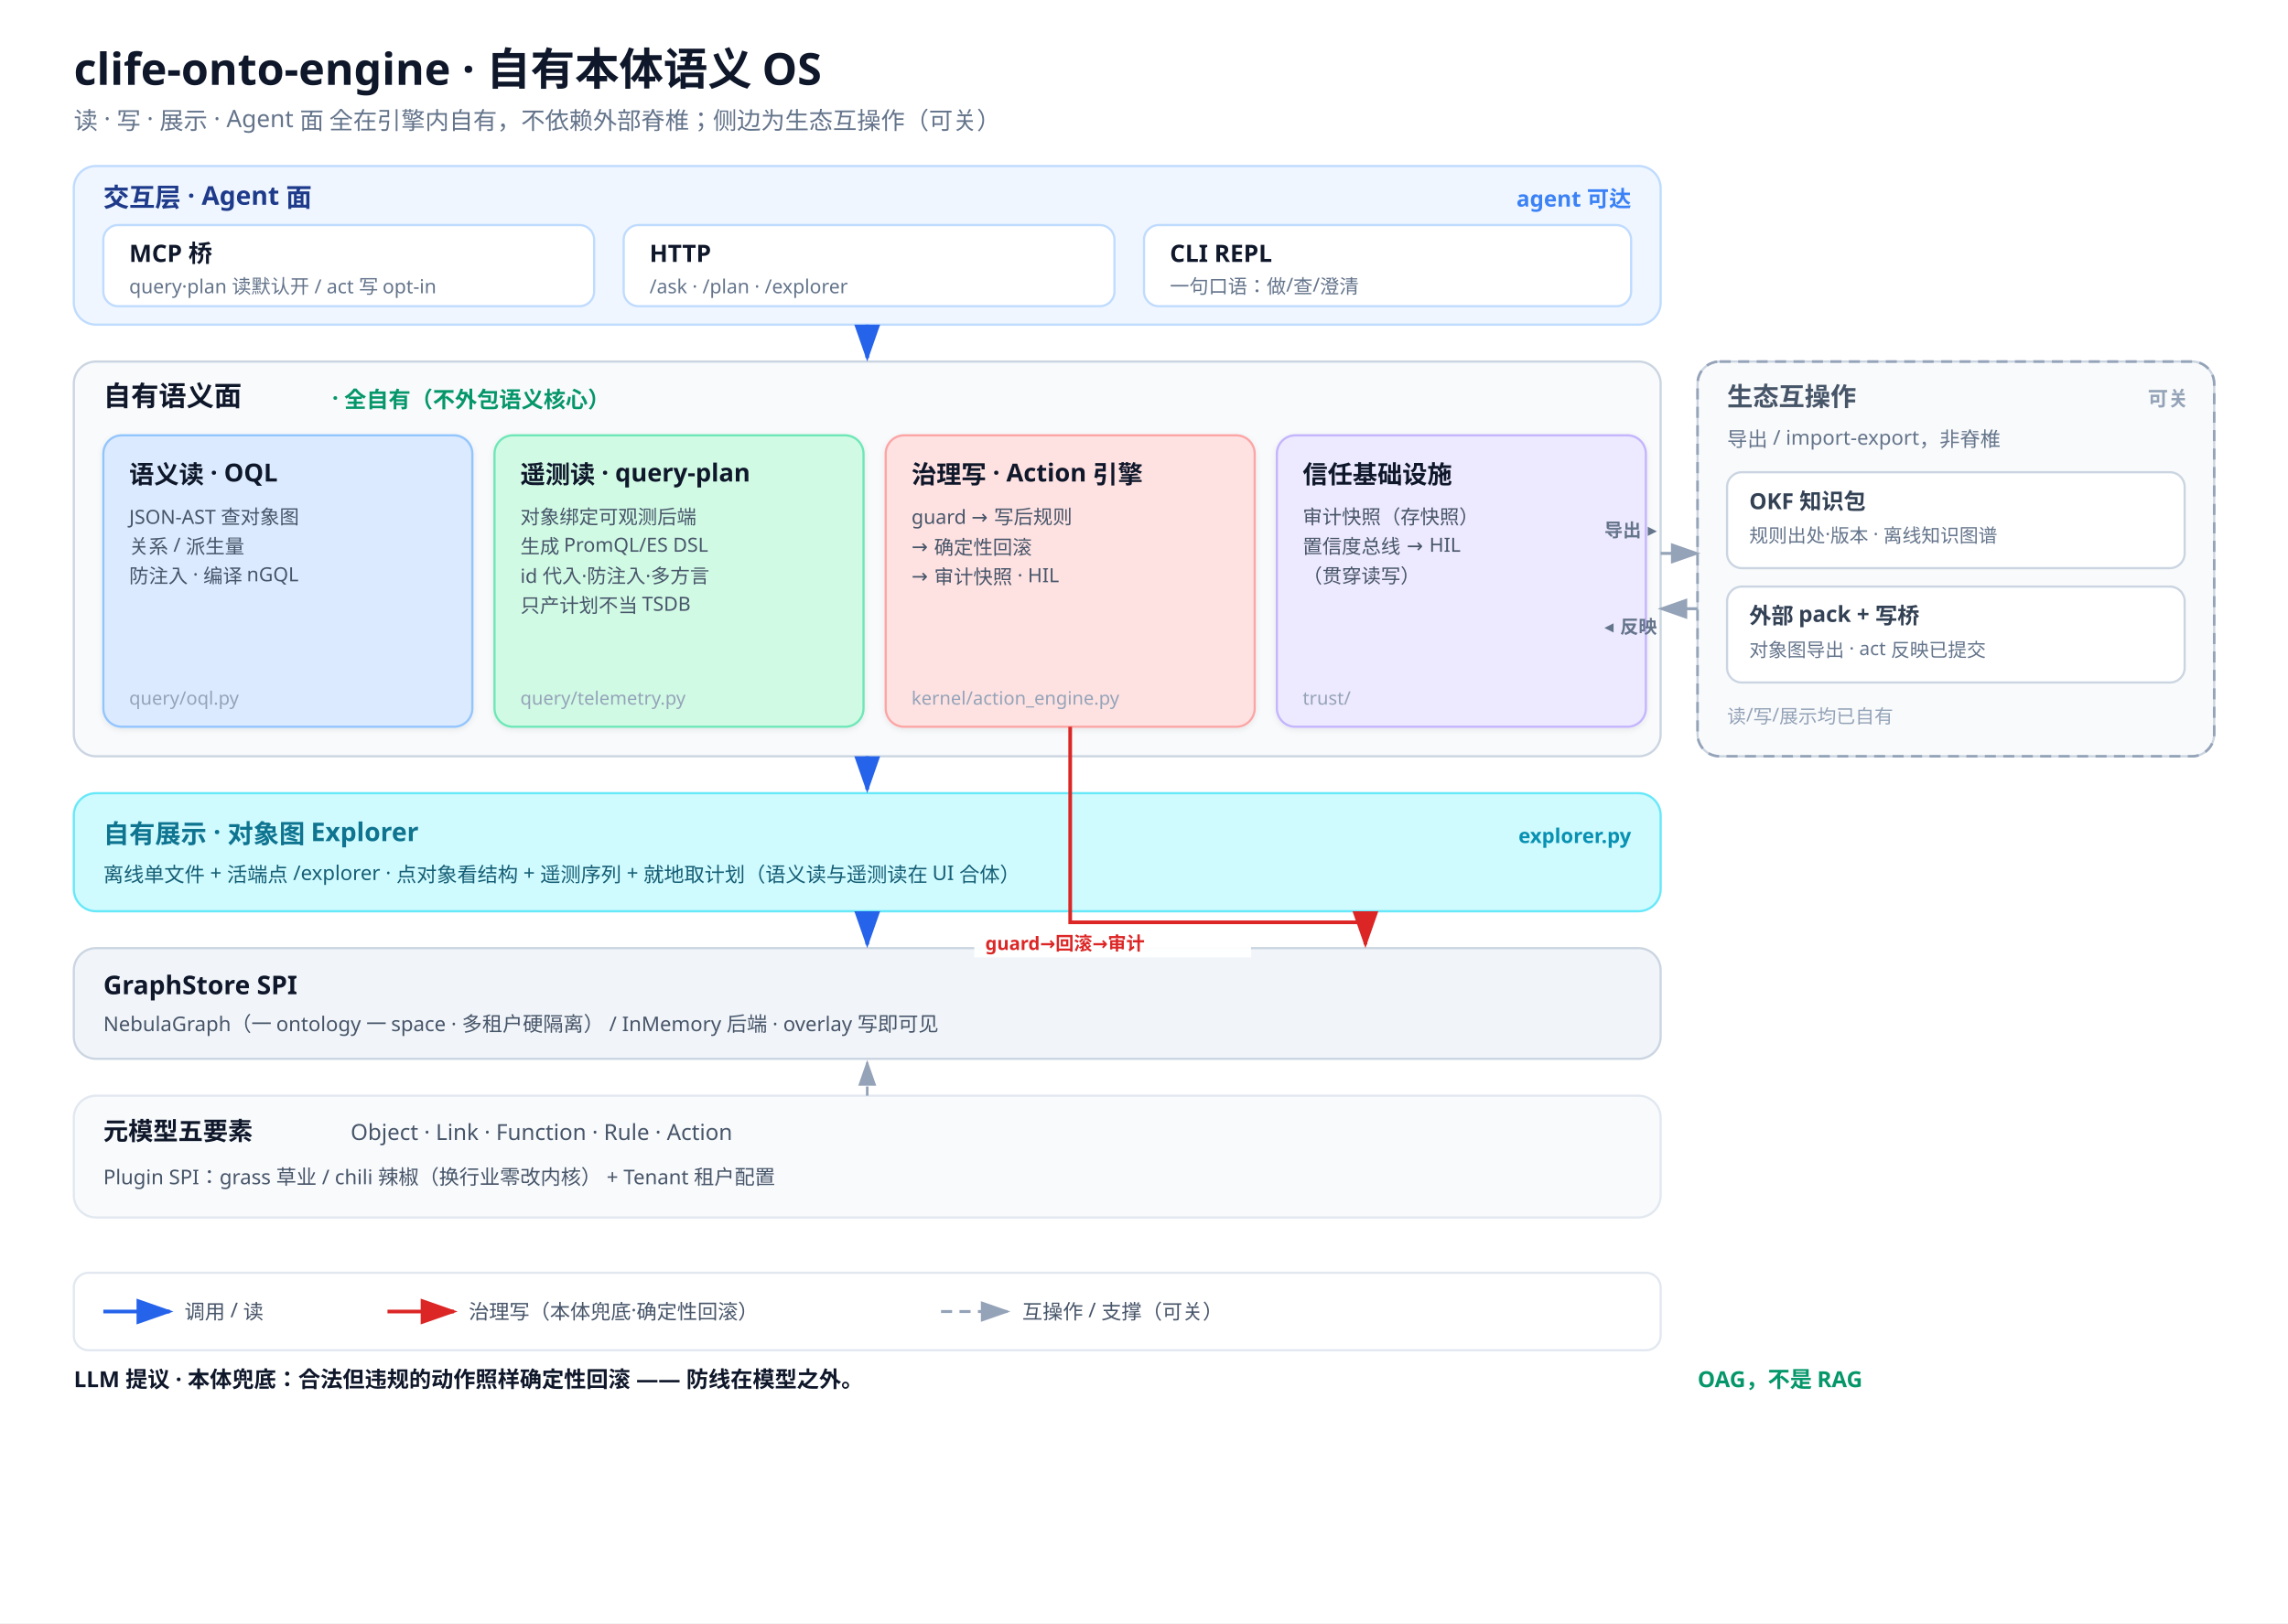
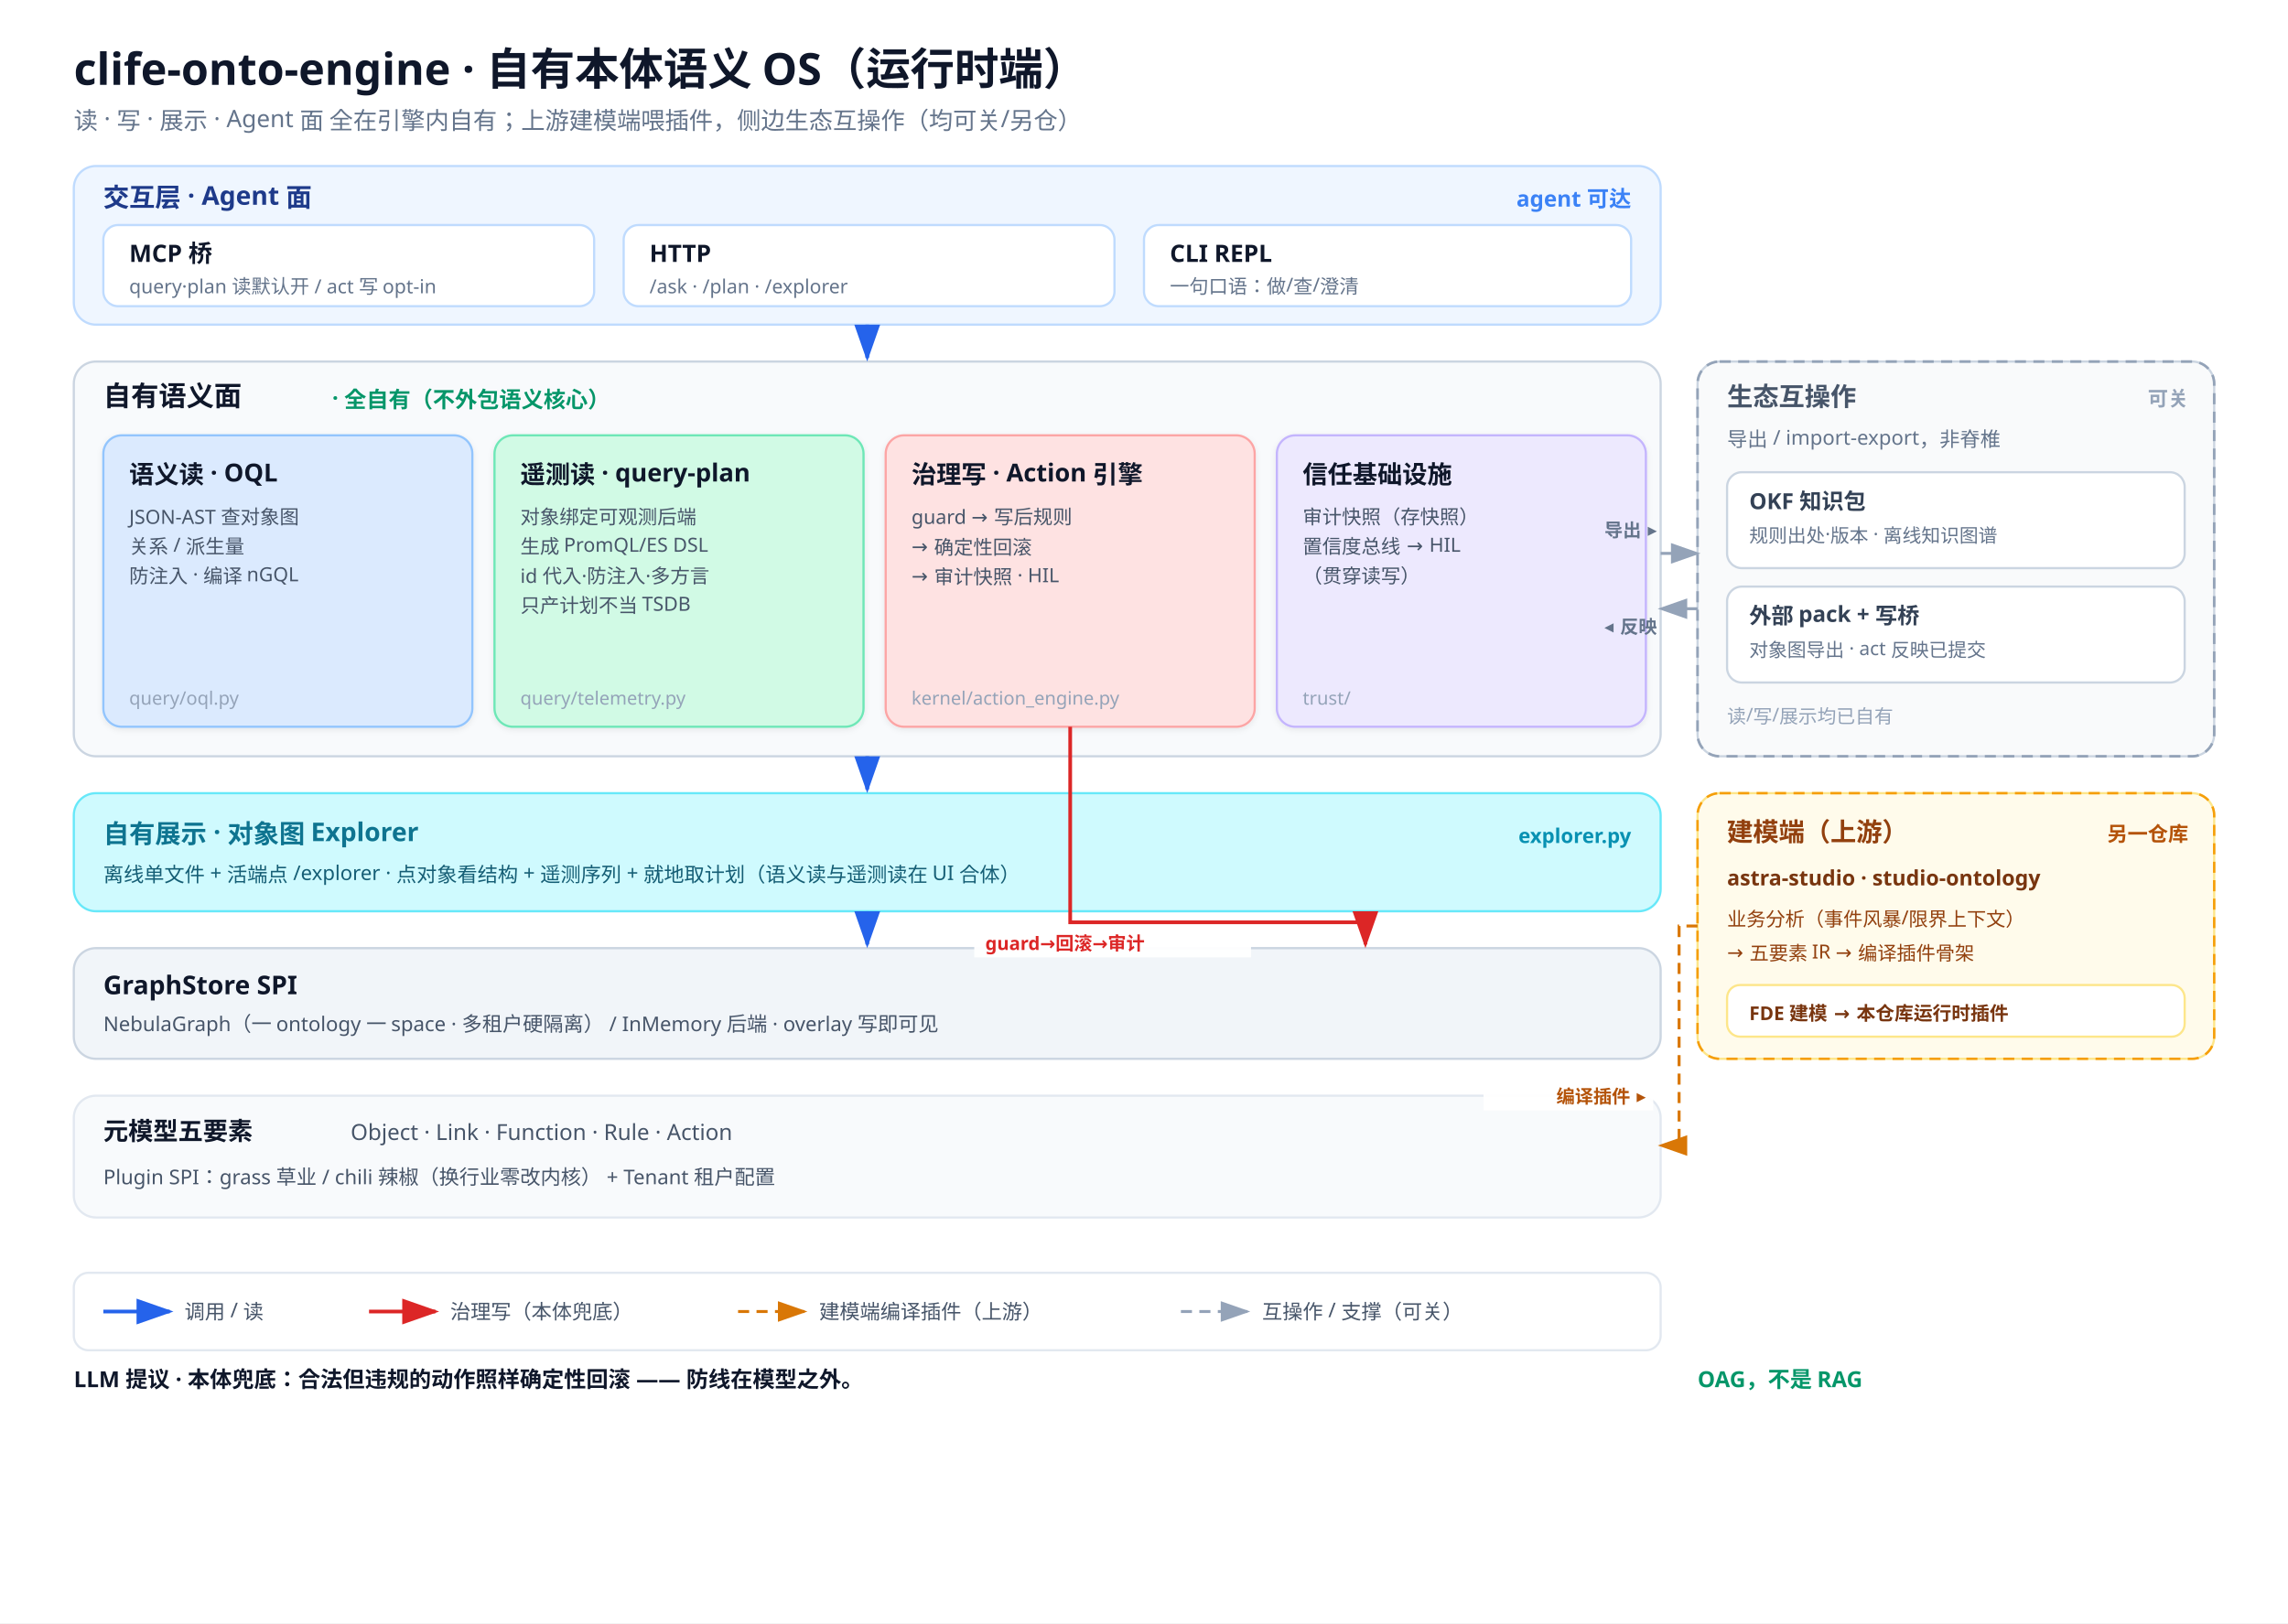
<svg xmlns="http://www.w3.org/2000/svg" viewBox="0 0 1240 880" font-family="PingFang SC, Hiragino Sans GB, Hiragino Kaku Gothic ProN, Microsoft YaHei, sans-serif">
  <defs>
    <marker id="ab" markerWidth="10" markerHeight="7" refX="9" refY="3.5" orient="auto">
      <path d="M0,0 L10,3.5 L0,7 Z" fill="#2563eb" />
    </marker>
    <marker id="ar" markerWidth="10" markerHeight="7" refX="9" refY="3.5" orient="auto">
      <path d="M0,0 L10,3.5 L0,7 Z" fill="#dc2626" />
    </marker>
    <marker id="ag" markerWidth="10" markerHeight="7" refX="9" refY="3.5" orient="auto">
      <path d="M0,0 L10,3.5 L0,7 Z" fill="#94a3b8" />
    </marker>
+     <marker id="am" markerWidth="10" markerHeight="7" refX="9" refY="3.5" orient="auto">
+       <path d="M0,0 L10,3.5 L0,7 Z" fill="#d97706" />
+     </marker>
    <filter id="sh" x="-4%" y="-4%" width="108%" height="112%">
      <feDropShadow dx="0" dy="1" stdDeviation="1.5" flood-color="#0f172a" flood-opacity="0.08" />
    </filter>
  </defs>
  <rect width="1240" height="880" fill="#ffffff" />
-   <text x="40" y="46" font-size="24" font-weight="700" fill="#0f172a">clife-onto-engine · 自有本体语义 OS</text>
-   <text x="40" y="70" font-size="13" fill="#64748b">读 · 写 · 展示 · Agent 面 全在引擎内自有，不依赖外部脊椎；侧边为生态互操作（可关）</text>
+   <text x="40" y="46" font-size="24" font-weight="700" fill="#0f172a">clife-onto-engine · 自有本体语义 OS（运行时端）</text>
+   <text x="40" y="70" font-size="13" fill="#64748b">读 · 写 · 展示 · Agent 面 全在引擎内自有；上游建模端喂插件，侧边生态互操作（均可关/另仓）</text>
  <rect x="40" y="90" width="860" height="86" rx="12" fill="#eff6ff" stroke="#bfdbfe" stroke-width="1.2" />
  <text x="56" y="112" font-size="14" font-weight="700" fill="#1e3a8a" text-anchor="start">交互层 · Agent 面</text>
  <text x="884" y="112" font-size="12" font-weight="600" fill="#3b82f6" text-anchor="end">agent 可达</text>
  <rect x="56" y="122" width="266" height="44" rx="8" fill="#ffffff" stroke="#bfdbfe" stroke-width="1.2" />
  <text x="70" y="142" font-size="13" font-weight="600" fill="#0f172a" text-anchor="start">MCP 桥</text>
  <text x="70" y="159" font-size="10.5" font-weight="400" fill="#64748b" text-anchor="start">query·plan 读默认开 / act 写 opt-in</text>
  <rect x="338" y="122" width="266" height="44" rx="8" fill="#ffffff" stroke="#bfdbfe" stroke-width="1.2" />
  <text x="352" y="142" font-size="13" font-weight="600" fill="#0f172a" text-anchor="start">HTTP</text>
  <text x="352" y="159" font-size="10.5" font-weight="400" fill="#64748b" text-anchor="start">/ask · /plan · /explorer</text>
  <rect x="620" y="122" width="264" height="44" rx="8" fill="#ffffff" stroke="#bfdbfe" stroke-width="1.2" />
  <text x="634" y="142" font-size="13" font-weight="600" fill="#0f172a" text-anchor="start">CLI REPL</text>
  <text x="634" y="159" font-size="10.5" font-weight="400" fill="#64748b" text-anchor="start">一句口语：做/查/澄清</text>
  <rect x="40" y="196" width="860" height="214" rx="12" fill="#f8fafc" stroke="#cbd5e1" stroke-width="1.2" />
  <text x="56" y="220" font-size="15" font-weight="700" fill="#0f172a" text-anchor="start">自有语义面</text>
  <text x="180" y="220" font-size="12" font-weight="600" fill="#059669" text-anchor="start">· 全自有（不外包语义核心）</text>
  <rect x="56" y="236" width="200" height="158" rx="10" fill="#dbeafe" stroke="#93c5fd" stroke-width="1.2" filter="url(#sh)" />
  <text x="70" y="262" font-size="13.5" font-weight="700" fill="#0f172a" text-anchor="start">语义读 · OQL</text>
  <text x="70" y="284" font-size="10.6" font-weight="400" fill="#475569" text-anchor="start">JSON-AST 查对象图</text>
  <text x="70" y="300" font-size="10.6" font-weight="400" fill="#475569" text-anchor="start">关系 / 派生量</text>
  <text x="70" y="316" font-size="10.6" font-weight="400" fill="#475569" text-anchor="start">防注入 · 编译 nGQL</text>
  <text x="70" y="382" font-size="10" font-weight="500" fill="#94a3b8" text-anchor="start">query/oql.py</text>
  <rect x="268" y="236" width="200" height="158" rx="10" fill="#d1fae5" stroke="#6ee7b7" stroke-width="1.2" filter="url(#sh)" />
  <text x="282" y="262" font-size="13.5" font-weight="700" fill="#0f172a" text-anchor="start">遥测读 · query-plan</text>
  <text x="282" y="284" font-size="10.6" font-weight="400" fill="#475569" text-anchor="start">对象绑定可观测后端</text>
  <text x="282" y="300" font-size="10.6" font-weight="400" fill="#475569" text-anchor="start">生成 PromQL/ES DSL</text>
  <text x="282" y="316" font-size="10.6" font-weight="400" fill="#475569" text-anchor="start">id 代入·防注入·多方言</text>
  <text x="282" y="332" font-size="10.6" font-weight="400" fill="#475569" text-anchor="start">只产计划不当 TSDB</text>
  <text x="282" y="382" font-size="10" font-weight="500" fill="#94a3b8" text-anchor="start">query/telemetry.py</text>
  <rect x="480" y="236" width="200" height="158" rx="10" fill="#fee2e2" stroke="#fca5a5" stroke-width="1.2" filter="url(#sh)" />
  <text x="494" y="262" font-size="13.5" font-weight="700" fill="#0f172a" text-anchor="start">治理写 · Action 引擎</text>
  <text x="494" y="284" font-size="10.6" font-weight="400" fill="#475569" text-anchor="start">guard → 写后规则</text>
  <text x="494" y="300" font-size="10.6" font-weight="400" fill="#475569" text-anchor="start">→ 确定性回滚</text>
  <text x="494" y="316" font-size="10.6" font-weight="400" fill="#475569" text-anchor="start">→ 审计快照 · HIL</text>
  <text x="494" y="382" font-size="10" font-weight="500" fill="#94a3b8" text-anchor="start">kernel/action_engine.py</text>
  <rect x="692" y="236" width="200" height="158" rx="10" fill="#ede9fe" stroke="#c4b5fd" stroke-width="1.2" filter="url(#sh)" />
  <text x="706" y="262" font-size="13.5" font-weight="700" fill="#0f172a" text-anchor="start">信任基础设施</text>
  <text x="706" y="284" font-size="10.6" font-weight="400" fill="#475569" text-anchor="start">审计快照（存快照）</text>
  <text x="706" y="300" font-size="10.6" font-weight="400" fill="#475569" text-anchor="start">置信度总线 → HIL</text>
  <text x="706" y="316" font-size="10.6" font-weight="400" fill="#475569" text-anchor="start">（贯穿读写）</text>
  <text x="706" y="382" font-size="10" font-weight="500" fill="#94a3b8" text-anchor="start">trust/</text>
  <rect x="40" y="430" width="860" height="64" rx="12" fill="#cffafe" stroke="#67e8f9" stroke-width="1.2" />
  <text x="56" y="457" font-size="14" font-weight="700" fill="#0e7490" text-anchor="start">自有展示 · 对象图 Explorer</text>
  <text x="56" y="478" font-size="11" font-weight="400" fill="#155e75" text-anchor="start">离线单文件 + 活端点 /explorer · 点对象看结构 + 遥测序列 + 就地取计划（语义读与遥测读在 UI 合体）</text>
  <text x="884" y="457" font-size="11" font-weight="600" fill="#0891b2" text-anchor="end">explorer.py</text>
  <rect x="40" y="514" width="860" height="60" rx="12" fill="#f1f5f9" stroke="#cbd5e1" stroke-width="1.2" />
  <text x="56" y="539" font-size="14" font-weight="700" fill="#0f172a" text-anchor="start">GraphStore SPI</text>
  <text x="56" y="559" font-size="11" font-weight="400" fill="#475569" text-anchor="start">NebulaGraph（一 ontology 一 space · 多租户硬隔离） / InMemory 后端 · overlay 写即可见</text>
  <rect x="40" y="594" width="860" height="66" rx="12" fill="#f8fafc" stroke="#e2e8f0" stroke-width="1.2" />
  <text x="56" y="618" font-size="13.5" font-weight="700" fill="#0f172a" text-anchor="start">元模型五要素</text>
  <text x="190" y="618" font-size="12" font-weight="400" fill="#475569" text-anchor="start">Object · Link · Function · Rule · Action</text>
  <text x="56" y="642" font-size="11" font-weight="400" fill="#475569" text-anchor="start">Plugin SPI：grass 草业 / chili 辣椒（换行业零改内核）  +  Tenant 租户配置</text>
  <rect x="920" y="196" width="280" height="214" rx="12" fill="#f9fafb" stroke="#cbd5e1" stroke-width="1.2" />
  <rect x="920" y="196" width="280" height="214" rx="12" fill="none" stroke="#94a3b8" stroke-width="1.4" stroke-dasharray="6,4" />
  <text x="936" y="220" font-size="14" font-weight="700" fill="#475569" text-anchor="start">生态互操作</text>
  <text x="1186" y="220" font-size="11" font-weight="600" fill="#94a3b8" text-anchor="end">可关</text>
  <text x="936" y="242" font-size="11" font-weight="400" fill="#64748b" text-anchor="start">导出 / import-export，非脊椎</text>
  <rect x="936" y="256" width="248" height="52" rx="8" fill="#ffffff" stroke="#cbd5e1" stroke-width="1.2" />
  <text x="948" y="276" font-size="12" font-weight="600" fill="#334155" text-anchor="start">OKF 知识包</text>
  <text x="948" y="294" font-size="10.3" font-weight="400" fill="#64748b" text-anchor="start">规则出处·版本 · 离线知识图谱</text>
  <rect x="936" y="318" width="248" height="52" rx="8" fill="#ffffff" stroke="#cbd5e1" stroke-width="1.2" />
  <text x="948" y="338" font-size="12" font-weight="600" fill="#334155" text-anchor="start">外部 pack + 写桥</text>
  <text x="948" y="356" font-size="10.3" font-weight="400" fill="#64748b" text-anchor="start">对象图导出 · act 反映已提交</text>
  <text x="936" y="392" font-size="10.3" font-weight="400" fill="#94a3b8" text-anchor="start">读/写/展示均已自有</text>
+   <rect x="920" y="430" width="280" height="144" rx="12" fill="#fffbeb" stroke="#fde68a" stroke-width="1.2" />
+   <rect x="920" y="430" width="280" height="144" rx="12" fill="none" stroke="#f59e0b" stroke-width="1.3" stroke-dasharray="6,4" />
+   <text x="936" y="456" font-size="14" font-weight="700" fill="#92400e" text-anchor="start">建模端（上游）</text>
+   <text x="1186" y="456" font-size="11" font-weight="600" fill="#b45309" text-anchor="end">另一仓库</text>
+   <text x="936" y="480" font-size="11.5" font-weight="600" fill="#78350f" text-anchor="start">astra-studio · studio-ontology</text>
+   <text x="936" y="502" font-size="10.5" font-weight="400" fill="#92400e" text-anchor="start">业务分析（事件风暴/限界上下文）</text>
+   <text x="936" y="520" font-size="10.5" font-weight="400" fill="#92400e" text-anchor="start">→ 五要素 IR → 编译插件骨架</text>
+   <rect x="936" y="534" width="248" height="28" rx="7" fill="#ffffff" stroke="#fde68a" stroke-width="1.2" />
+   <text x="948" y="553" font-size="10.3" font-weight="600" fill="#78350f" text-anchor="start">FDE 建模 → 本仓库运行时插件</text>
  <line x1="470" y1="176" x2="470" y2="194" stroke="#2563eb" stroke-width="2" marker-end="url(#ab)" />
  <line x1="470" y1="410" x2="470" y2="428" stroke="#2563eb" stroke-width="2" marker-end="url(#ab)" />
  <line x1="470" y1="494" x2="470" y2="512" stroke="#2563eb" stroke-width="2" marker-end="url(#ab)" />
  <path d="M580,394 L580,500 L740,500 L740,512" fill="none" stroke="#dc2626" stroke-width="2" marker-end="url(#ar)" />
  <rect x="528" y="503" width="150" height="16" fill="#ffffff" opacity="0.95" />
  <text x="534" y="515" font-size="10" font-weight="600" fill="#dc2626" text-anchor="start">guard→回滚→审计</text>
-   <line x1="470" y1="594" x2="470" y2="576" stroke="#94a3b8" stroke-width="1.4" stroke-dasharray="5,3" marker-end="url(#ag)" />
+   <path d="M920,502 L910,502 L910,621 L900,621" fill="none" stroke="#d97706" stroke-width="1.6" stroke-dasharray="6,4" marker-end="url(#am)" />
+   <rect x="804" y="586" width="92" height="16" fill="#ffffff" opacity="0.95" />
+   <text x="892" y="598" font-size="10" font-weight="600" fill="#b45309" text-anchor="end">编译插件 ▸</text>
  <line x1="900" y1="300" x2="920" y2="300" stroke="#94a3b8" stroke-width="1.6" stroke-dasharray="6,4" marker-end="url(#ag)" />
  <line x1="920" y1="330" x2="900" y2="330" stroke="#94a3b8" stroke-width="1.6" stroke-dasharray="6,4" marker-end="url(#ag)" />
  <text x="898" y="291" font-size="10" font-weight="600" fill="#64748b" text-anchor="end">导出 ▸</text>
  <text x="898" y="343" font-size="10" font-weight="600" fill="#64748b" text-anchor="end">◂ 反映</text>
  <rect x="40" y="690" width="860" height="42" rx="8" fill="#ffffff" stroke="#e2e8f0" stroke-width="1.2" />
  <line x1="56" y1="711" x2="92" y2="711" stroke="#2563eb" stroke-width="2" marker-end="url(#ab)" />
  <text x="100" y="715" font-size="11" font-weight="400" fill="#475569" text-anchor="start">调用 / 读</text>
-   <line x1="210" y1="711" x2="246" y2="711" stroke="#dc2626" stroke-width="2" marker-end="url(#ar)" />
-   <text x="254" y="715" font-size="11" font-weight="400" fill="#475569" text-anchor="start">治理写（本体兜底·确定性回滚）</text>
-   <line x1="510" y1="711" x2="546" y2="711" stroke="#94a3b8" stroke-width="1.6" stroke-dasharray="6,4" marker-end="url(#ag)" />
-   <text x="554" y="715" font-size="11" font-weight="400" fill="#475569" text-anchor="start">互操作 / 支撑（可关）</text>
+   <line x1="200" y1="711" x2="236" y2="711" stroke="#dc2626" stroke-width="2" marker-end="url(#ar)" />
+   <text x="244" y="715" font-size="11" font-weight="400" fill="#475569" text-anchor="start">治理写（本体兜底）</text>
+   <line x1="400" y1="711" x2="436" y2="711" stroke="#d97706" stroke-width="1.6" stroke-dasharray="6,4" marker-end="url(#am)" />
+   <text x="444" y="715" font-size="11" font-weight="400" fill="#475569" text-anchor="start">建模端编译插件（上游）</text>
+   <line x1="640" y1="711" x2="676" y2="711" stroke="#94a3b8" stroke-width="1.6" stroke-dasharray="6,4" marker-end="url(#ag)" />
+   <text x="684" y="715" font-size="11" font-weight="400" fill="#475569" text-anchor="start">互操作 / 支撑（可关）</text>
  <text x="40" y="752" font-size="12" font-weight="600" fill="#0f172a" text-anchor="start">LLM 提议 · 本体兜底：合法但违规的动作照样确定性回滚 —— 防线在模型之外。</text>
  <text x="920" y="752" font-size="12" font-weight="700" fill="#059669" text-anchor="start">OAG，不是 RAG</text>
</svg>
